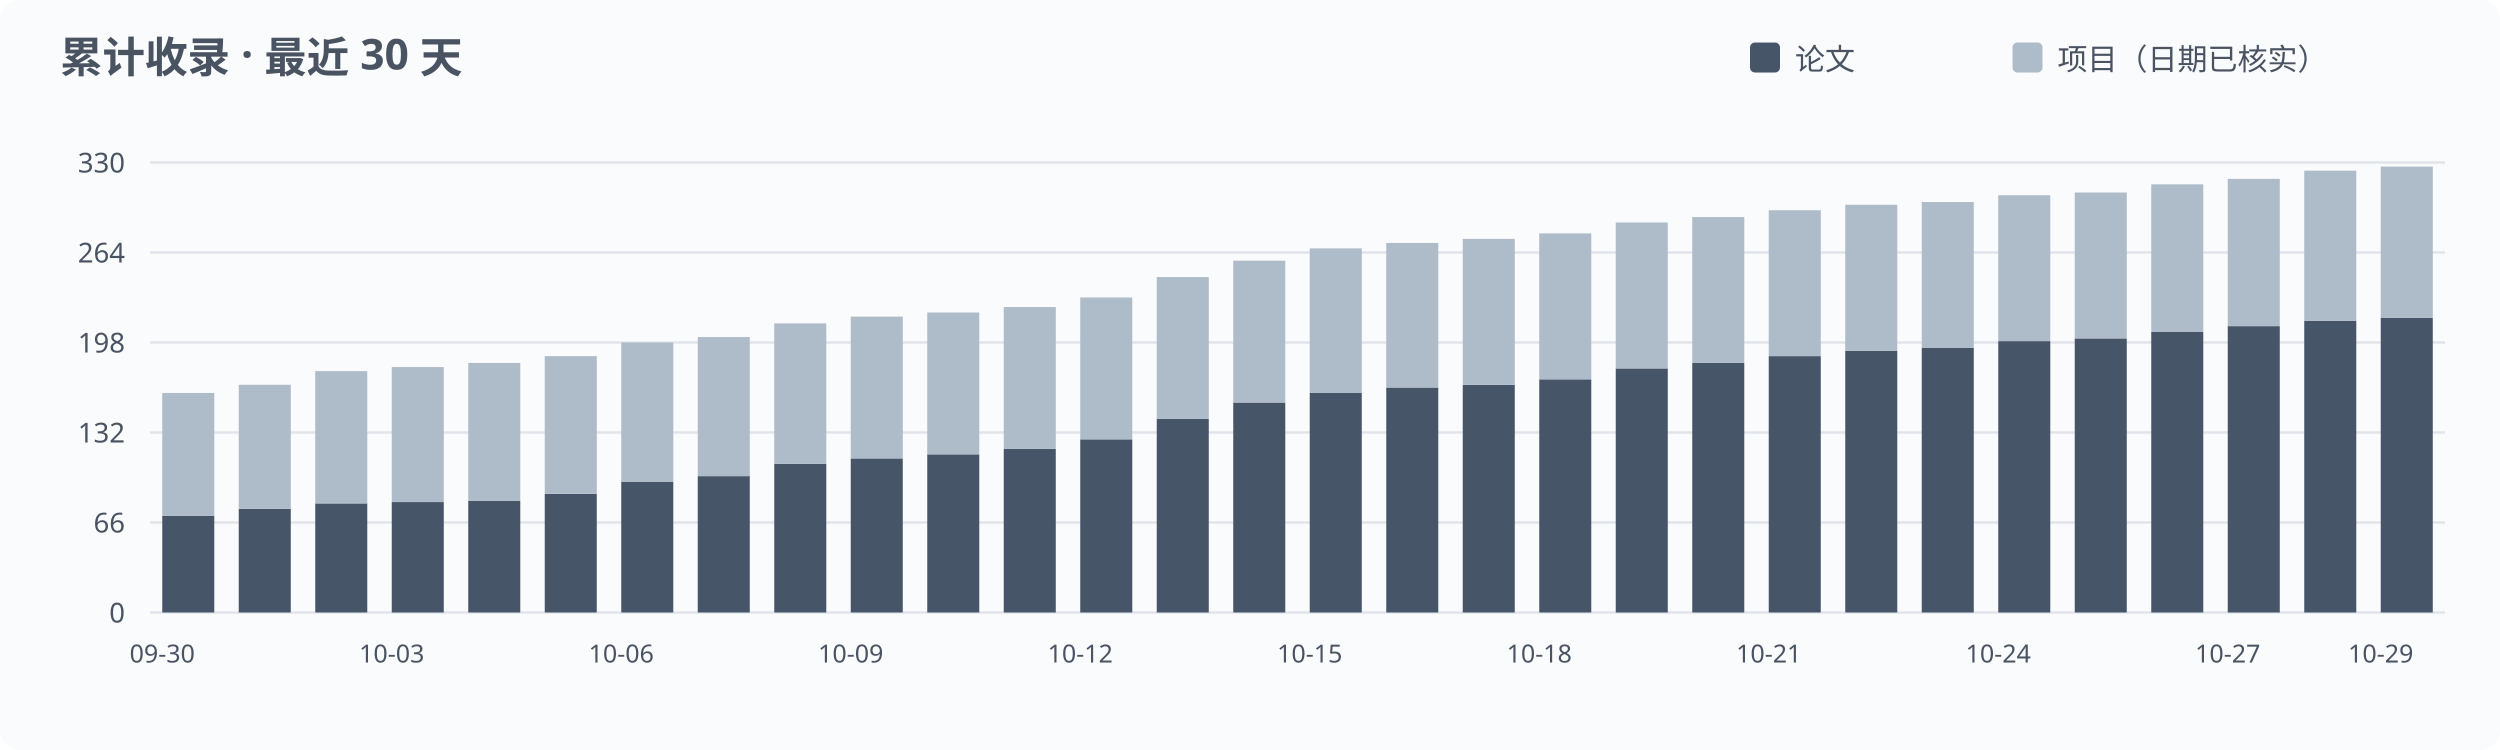
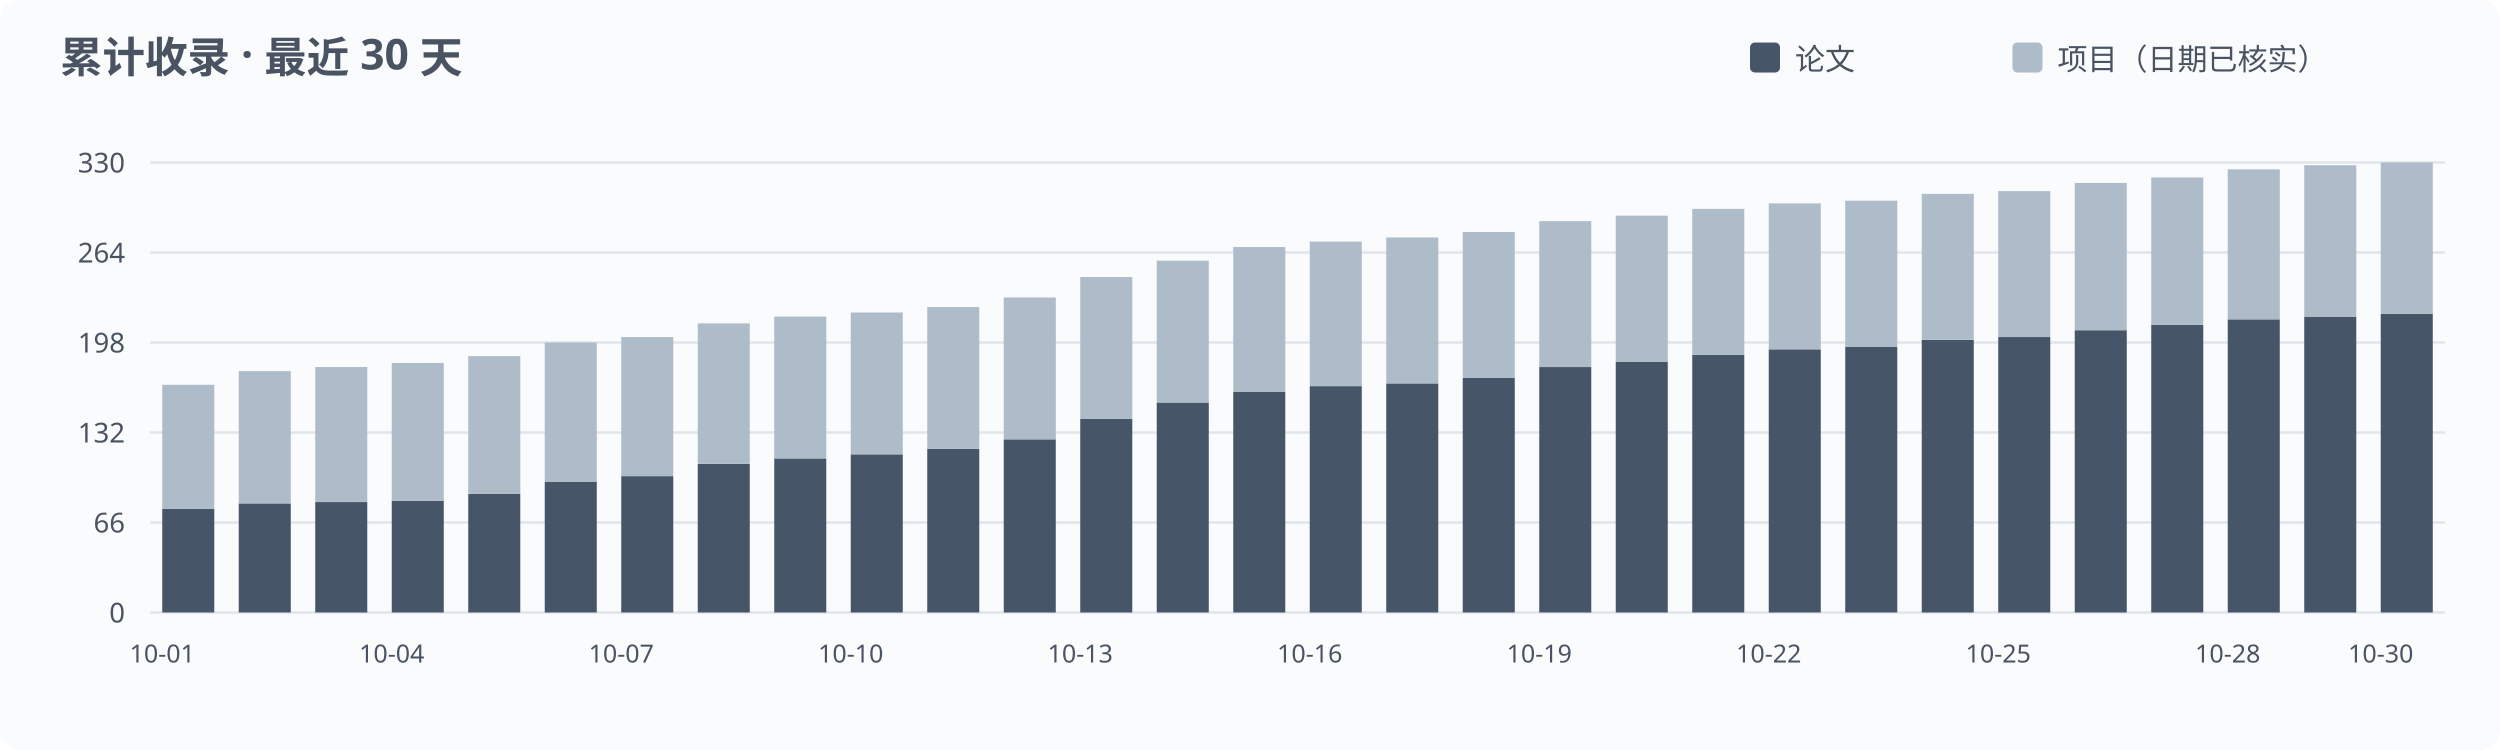
<svg xmlns="http://www.w3.org/2000/svg" width="1000" height="300" viewBox="0 0 1000 300" role="img" aria-labelledby="title desc">
  <rect width="100%" height="100%" rx="8" fill="#fafbfc" />
  <g font-family="system-ui,sans-serif" fill="#495362">
    <text x="24" y="29" font-size="17" font-weight="600">累计收录 · 最近 30 天</text>
    <rect x="700" y="17" width="12" height="12" rx="2" fill="#475569" />
    <text x="718" y="28" font-size="12">论文</text>
    <rect x="805" y="17" width="12" height="12" rx="2" fill="#aebbc9" />
    <text x="823" y="28" font-size="12">项目（日期已核实）</text>
    <path d="M60 245.0H978" stroke="#e1e5ea" />
    <text x="50" y="249.0" text-anchor="end" font-size="11">0</text>
    <path d="M60 209.0H978" stroke="#e1e5ea" />
    <text x="50" y="213.0" text-anchor="end" font-size="11">66</text>
    <path d="M60 173.0H978" stroke="#e1e5ea" />
    <text x="50" y="177.0" text-anchor="end" font-size="11">132</text>
    <path d="M60 137.0H978" stroke="#e1e5ea" />
    <text x="50" y="141.0" text-anchor="end" font-size="11">198</text>
    <path d="M60 101.0H978" stroke="#e1e5ea" />
    <text x="50" y="105.0" text-anchor="end" font-size="11">264</text>
    <path d="M60 65.0H978" stroke="#e1e5ea" />
    <text x="50" y="69.0" text-anchor="end" font-size="11">330</text>
-     <rect x="64.90" y="206.27" width="20.81" height="38.73" fill="#475569" />
-     <rect x="64.90" y="157.18" width="20.81" height="49.09" fill="#aebbc9" />
-     <text x="64.90" y="265" text-anchor="middle" font-size="10">09-30</text>
-     <rect x="95.50" y="203.55" width="20.81" height="41.45" fill="#475569" />
-     <rect x="95.50" y="153.91" width="20.81" height="49.64" fill="#aebbc9" />
-     <rect x="126.10" y="201.36" width="20.81" height="43.64" fill="#475569" />
-     <rect x="126.10" y="148.45" width="20.81" height="52.91" fill="#aebbc9" />
-     <rect x="156.70" y="200.82" width="20.81" height="44.18" fill="#475569" />
-     <rect x="156.70" y="146.82" width="20.81" height="54.00" fill="#aebbc9" />
-     <text x="156.70" y="265" text-anchor="middle" font-size="10">10-03</text>
-     <rect x="187.30" y="200.27" width="20.81" height="44.73" fill="#475569" />
-     <rect x="187.30" y="145.18" width="20.81" height="55.09" fill="#aebbc9" />
-     <rect x="217.90" y="197.55" width="20.81" height="47.45" fill="#475569" />
-     <rect x="217.90" y="142.45" width="20.81" height="55.09" fill="#aebbc9" />
-     <rect x="248.50" y="192.64" width="20.81" height="52.36" fill="#475569" />
-     <rect x="248.50" y="137.00" width="20.81" height="55.64" fill="#aebbc9" />
-     <text x="248.50" y="265" text-anchor="middle" font-size="10">10-06</text>
-     <rect x="279.10" y="190.45" width="20.81" height="54.55" fill="#475569" />
-     <rect x="279.10" y="134.82" width="20.81" height="55.64" fill="#aebbc9" />
-     <rect x="309.70" y="185.55" width="20.81" height="59.45" fill="#475569" />
-     <rect x="309.70" y="129.36" width="20.81" height="56.18" fill="#aebbc9" />
-     <rect x="340.30" y="183.36" width="20.81" height="61.64" fill="#475569" />
-     <rect x="340.30" y="126.64" width="20.81" height="56.73" fill="#aebbc9" />
-     <text x="340.30" y="265" text-anchor="middle" font-size="10">10-09</text>
-     <rect x="370.90" y="181.73" width="20.81" height="63.27" fill="#475569" />
-     <rect x="370.90" y="125.00" width="20.81" height="56.73" fill="#aebbc9" />
-     <rect x="401.50" y="179.55" width="20.81" height="65.45" fill="#475569" />
-     <rect x="401.50" y="122.82" width="20.81" height="56.73" fill="#aebbc9" />
-     <rect x="432.10" y="175.73" width="20.81" height="69.27" fill="#475569" />
-     <rect x="432.10" y="119.00" width="20.81" height="56.73" fill="#aebbc9" />
-     <text x="432.10" y="265" text-anchor="middle" font-size="10">10-12</text>
-     <rect x="462.70" y="167.55" width="20.81" height="77.45" fill="#475569" />
-     <rect x="462.70" y="110.82" width="20.81" height="56.73" fill="#aebbc9" />
-     <rect x="493.30" y="161.00" width="20.81" height="84.00" fill="#475569" />
-     <rect x="493.30" y="104.27" width="20.81" height="56.73" fill="#aebbc9" />
-     <rect x="523.90" y="157.18" width="20.81" height="87.82" fill="#475569" />
-     <rect x="523.90" y="99.36" width="20.81" height="57.82" fill="#aebbc9" />
-     <text x="523.90" y="265" text-anchor="middle" font-size="10">10-15</text>
-     <rect x="554.50" y="155.00" width="20.81" height="90.00" fill="#475569" />
-     <rect x="554.50" y="97.18" width="20.81" height="57.82" fill="#aebbc9" />
-     <rect x="585.10" y="153.91" width="20.81" height="91.09" fill="#475569" />
-     <rect x="585.10" y="95.55" width="20.81" height="58.36" fill="#aebbc9" />
-     <rect x="615.70" y="151.73" width="20.81" height="93.27" fill="#475569" />
-     <rect x="615.70" y="93.36" width="20.81" height="58.36" fill="#aebbc9" />
-     <text x="615.70" y="265" text-anchor="middle" font-size="10">10-18</text>
-     <rect x="646.30" y="147.36" width="20.81" height="97.64" fill="#475569" />
-     <rect x="646.30" y="89.00" width="20.81" height="58.36" fill="#aebbc9" />
-     <rect x="676.90" y="145.18" width="20.81" height="99.82" fill="#475569" />
-     <rect x="676.90" y="86.82" width="20.81" height="58.36" fill="#aebbc9" />
-     <rect x="707.50" y="142.45" width="20.81" height="102.55" fill="#475569" />
-     <rect x="707.50" y="84.09" width="20.81" height="58.36" fill="#aebbc9" />
-     <text x="707.50" y="265" text-anchor="middle" font-size="10">10-21</text>
-     <rect x="738.10" y="140.27" width="20.81" height="104.73" fill="#475569" />
-     <rect x="738.10" y="81.91" width="20.81" height="58.36" fill="#aebbc9" />
-     <rect x="768.70" y="139.18" width="20.81" height="105.82" fill="#475569" />
-     <rect x="768.70" y="80.82" width="20.81" height="58.36" fill="#aebbc9" />
-     <rect x="799.30" y="136.45" width="20.81" height="108.55" fill="#475569" />
-     <rect x="799.30" y="78.09" width="20.81" height="58.36" fill="#aebbc9" />
-     <text x="799.30" y="265" text-anchor="middle" font-size="10">10-24</text>
-     <rect x="829.90" y="135.36" width="20.81" height="109.64" fill="#475569" />
-     <rect x="829.90" y="77.00" width="20.81" height="58.36" fill="#aebbc9" />
-     <rect x="860.50" y="132.64" width="20.81" height="112.36" fill="#475569" />
-     <rect x="860.50" y="73.73" width="20.81" height="58.91" fill="#aebbc9" />
-     <rect x="891.10" y="130.45" width="20.81" height="114.55" fill="#475569" />
-     <rect x="891.10" y="71.55" width="20.81" height="58.91" fill="#aebbc9" />
-     <text x="891.10" y="265" text-anchor="middle" font-size="10">10-27</text>
-     <rect x="921.70" y="128.27" width="20.81" height="116.73" fill="#475569" />
-     <rect x="921.70" y="68.27" width="20.81" height="60.00" fill="#aebbc9" />
-     <rect x="952.30" y="127.18" width="20.81" height="117.82" fill="#475569" />
-     <rect x="952.30" y="66.64" width="20.81" height="60.55" fill="#aebbc9" />
-     <text x="952.30" y="265" text-anchor="middle" font-size="10">10-29</text>
+     <rect x="64.90" y="203.55" width="20.81" height="41.45" fill="#475569" />
+     <rect x="64.90" y="153.91" width="20.81" height="49.64" fill="#aebbc9" />
+     <text x="64.90" y="265" text-anchor="middle" font-size="10">10-01</text>
+     <rect x="95.50" y="201.36" width="20.81" height="43.64" fill="#475569" />
+     <rect x="95.50" y="148.45" width="20.81" height="52.91" fill="#aebbc9" />
+     <rect x="126.10" y="200.82" width="20.81" height="44.18" fill="#475569" />
+     <rect x="126.10" y="146.82" width="20.81" height="54.00" fill="#aebbc9" />
+     <rect x="156.70" y="200.27" width="20.81" height="44.73" fill="#475569" />
+     <rect x="156.70" y="145.18" width="20.81" height="55.09" fill="#aebbc9" />
+     <text x="156.70" y="265" text-anchor="middle" font-size="10">10-04</text>
+     <rect x="187.30" y="197.55" width="20.81" height="47.45" fill="#475569" />
+     <rect x="187.30" y="142.45" width="20.81" height="55.09" fill="#aebbc9" />
+     <rect x="217.90" y="192.64" width="20.81" height="52.36" fill="#475569" />
+     <rect x="217.90" y="137.00" width="20.81" height="55.64" fill="#aebbc9" />
+     <rect x="248.50" y="190.45" width="20.81" height="54.55" fill="#475569" />
+     <rect x="248.50" y="134.82" width="20.81" height="55.64" fill="#aebbc9" />
+     <text x="248.50" y="265" text-anchor="middle" font-size="10">10-07</text>
+     <rect x="279.10" y="185.55" width="20.81" height="59.45" fill="#475569" />
+     <rect x="279.10" y="129.36" width="20.81" height="56.18" fill="#aebbc9" />
+     <rect x="309.70" y="183.36" width="20.81" height="61.64" fill="#475569" />
+     <rect x="309.70" y="126.64" width="20.81" height="56.73" fill="#aebbc9" />
+     <rect x="340.30" y="181.73" width="20.81" height="63.27" fill="#475569" />
+     <rect x="340.30" y="125.00" width="20.81" height="56.73" fill="#aebbc9" />
+     <text x="340.30" y="265" text-anchor="middle" font-size="10">10-10</text>
+     <rect x="370.90" y="179.55" width="20.81" height="65.45" fill="#475569" />
+     <rect x="370.90" y="122.82" width="20.81" height="56.73" fill="#aebbc9" />
+     <rect x="401.50" y="175.73" width="20.81" height="69.27" fill="#475569" />
+     <rect x="401.50" y="119.00" width="20.81" height="56.73" fill="#aebbc9" />
+     <rect x="432.10" y="167.55" width="20.81" height="77.45" fill="#475569" />
+     <rect x="432.10" y="110.82" width="20.81" height="56.73" fill="#aebbc9" />
+     <text x="432.10" y="265" text-anchor="middle" font-size="10">10-13</text>
+     <rect x="462.70" y="161.00" width="20.81" height="84.00" fill="#475569" />
+     <rect x="462.70" y="104.27" width="20.81" height="56.73" fill="#aebbc9" />
+     <rect x="493.30" y="156.64" width="20.81" height="88.36" fill="#475569" />
+     <rect x="493.30" y="98.82" width="20.81" height="57.82" fill="#aebbc9" />
+     <rect x="523.90" y="154.45" width="20.81" height="90.55" fill="#475569" />
+     <rect x="523.90" y="96.64" width="20.81" height="57.82" fill="#aebbc9" />
+     <text x="523.90" y="265" text-anchor="middle" font-size="10">10-16</text>
+     <rect x="554.50" y="153.36" width="20.81" height="91.64" fill="#475569" />
+     <rect x="554.50" y="95.00" width="20.81" height="58.36" fill="#aebbc9" />
+     <rect x="585.10" y="151.18" width="20.81" height="93.82" fill="#475569" />
+     <rect x="585.10" y="92.82" width="20.81" height="58.36" fill="#aebbc9" />
+     <rect x="615.70" y="146.82" width="20.81" height="98.18" fill="#475569" />
+     <rect x="615.70" y="88.45" width="20.81" height="58.36" fill="#aebbc9" />
+     <text x="615.70" y="265" text-anchor="middle" font-size="10">10-19</text>
+     <rect x="646.30" y="144.64" width="20.81" height="100.36" fill="#475569" />
+     <rect x="646.30" y="86.27" width="20.81" height="58.36" fill="#aebbc9" />
+     <rect x="676.90" y="141.91" width="20.81" height="103.09" fill="#475569" />
+     <rect x="676.90" y="83.55" width="20.81" height="58.36" fill="#aebbc9" />
+     <rect x="707.50" y="139.73" width="20.81" height="105.27" fill="#475569" />
+     <rect x="707.50" y="81.36" width="20.81" height="58.36" fill="#aebbc9" />
+     <text x="707.50" y="265" text-anchor="middle" font-size="10">10-22</text>
+     <rect x="738.10" y="138.64" width="20.81" height="106.36" fill="#475569" />
+     <rect x="738.10" y="80.27" width="20.81" height="58.36" fill="#aebbc9" />
+     <rect x="768.70" y="135.91" width="20.81" height="109.09" fill="#475569" />
+     <rect x="768.70" y="77.55" width="20.81" height="58.36" fill="#aebbc9" />
+     <rect x="799.30" y="134.82" width="20.81" height="110.18" fill="#475569" />
+     <rect x="799.30" y="76.45" width="20.81" height="58.36" fill="#aebbc9" />
+     <text x="799.30" y="265" text-anchor="middle" font-size="10">10-25</text>
+     <rect x="829.90" y="132.09" width="20.81" height="112.91" fill="#475569" />
+     <rect x="829.90" y="73.18" width="20.81" height="58.91" fill="#aebbc9" />
+     <rect x="860.50" y="129.91" width="20.81" height="115.09" fill="#475569" />
+     <rect x="860.50" y="71.00" width="20.81" height="58.91" fill="#aebbc9" />
+     <rect x="891.10" y="127.73" width="20.81" height="117.27" fill="#475569" />
+     <rect x="891.10" y="67.73" width="20.81" height="60.00" fill="#aebbc9" />
+     <text x="891.10" y="265" text-anchor="middle" font-size="10">10-28</text>
+     <rect x="921.70" y="126.64" width="20.81" height="118.36" fill="#475569" />
+     <rect x="921.70" y="66.09" width="20.81" height="60.55" fill="#aebbc9" />
+     <rect x="952.30" y="125.55" width="20.81" height="119.45" fill="#475569" />
+     <rect x="952.30" y="65.00" width="20.81" height="60.55" fill="#aebbc9" />
+     <text x="952.30" y="265" text-anchor="middle" font-size="10">10-30</text>
  </g>
</svg>
